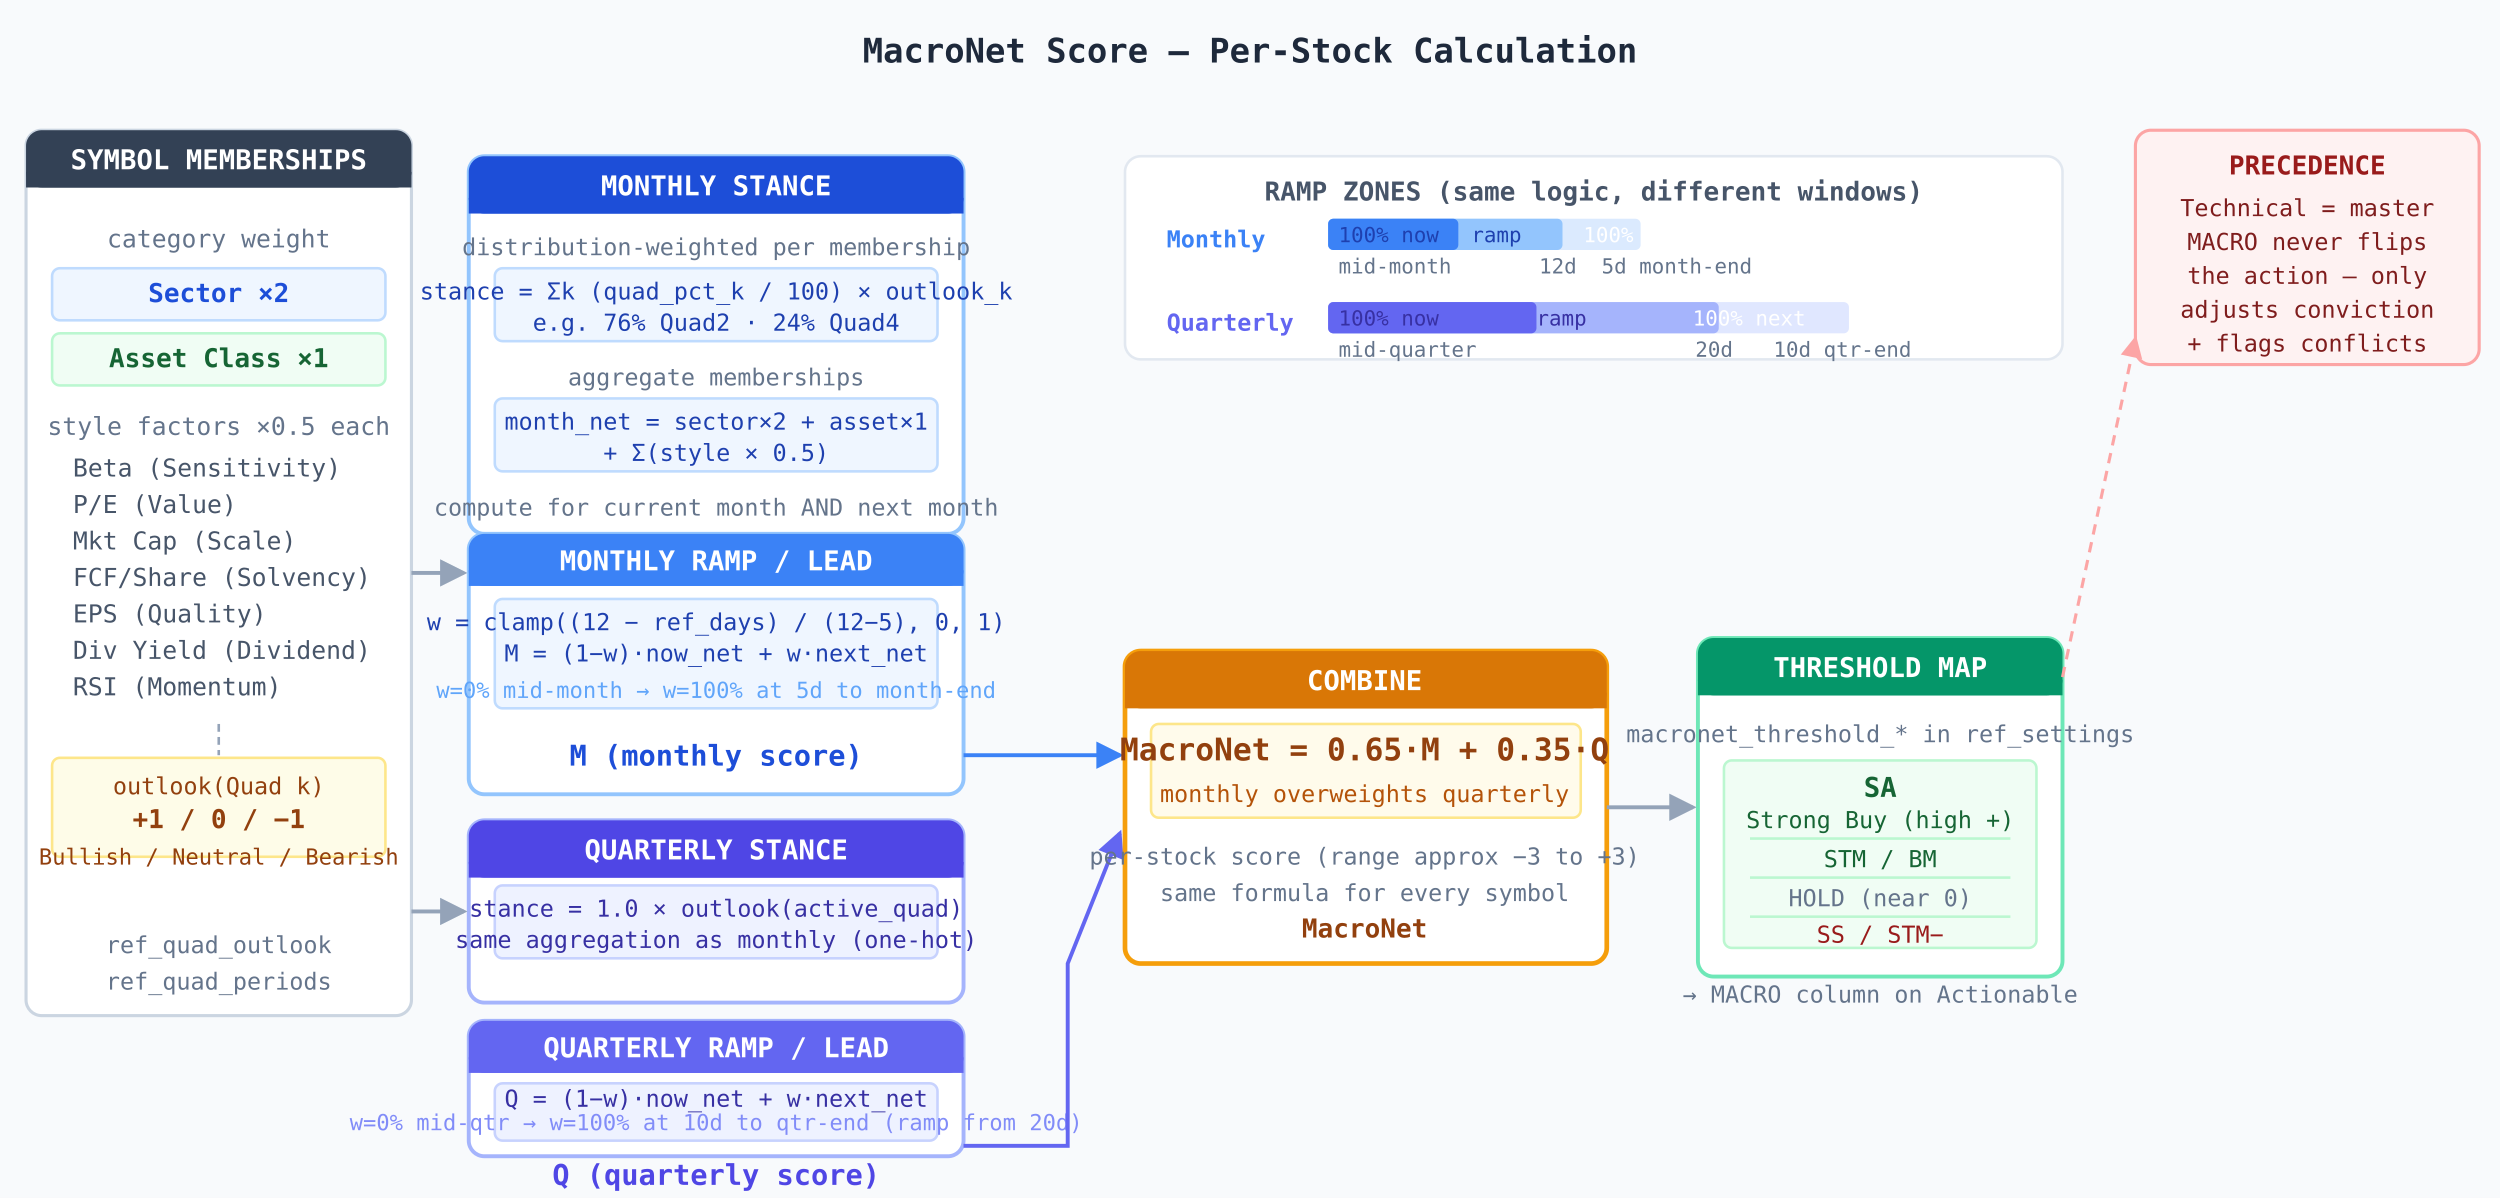
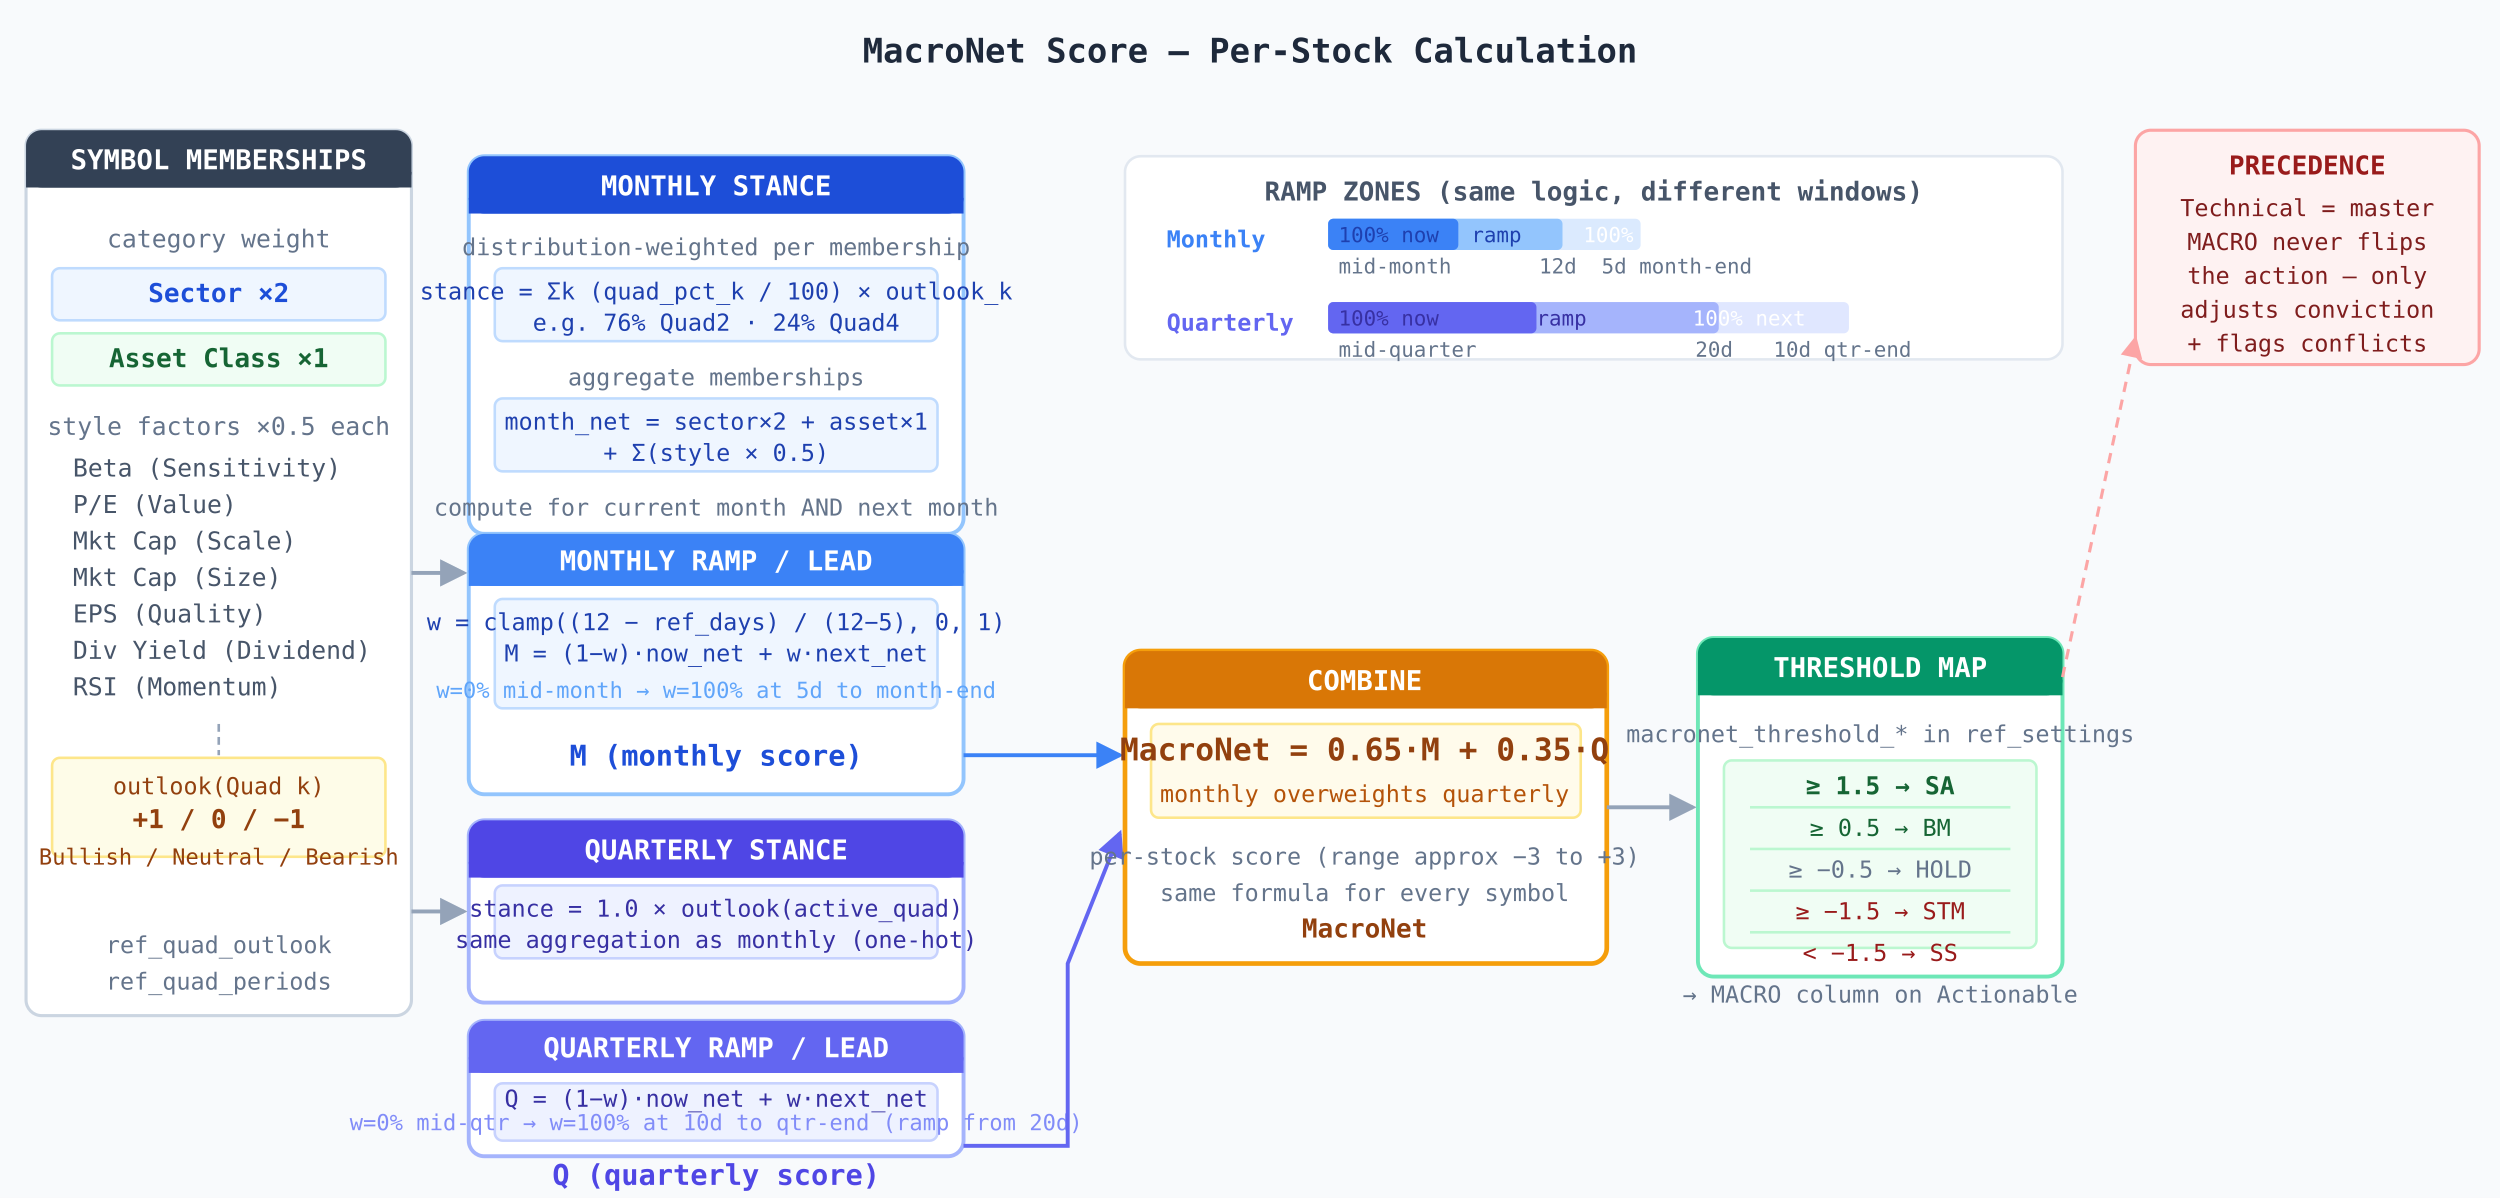
<svg xmlns="http://www.w3.org/2000/svg" viewBox="0 0 960 460" font-family="ui-monospace,monospace" font-size="11">
  <rect width="960" height="460" fill="#f8fafc" />
  <text x="480" y="24" text-anchor="middle" font-size="13" font-weight="700" fill="#1e293b">MacroNet Score — Per-Stock Calculation</text>
  <rect x="10" y="50" width="148" height="340" rx="6" fill="#fff" stroke="#cbd5e1" stroke-width="1.2" />
  <rect x="10" y="50" width="148" height="22" rx="6" fill="#334155" />
  <rect x="10" y="66" width="148" height="6" fill="#334155" />
  <text x="84" y="65" text-anchor="middle" fill="#fff" font-weight="700" font-size="10.5">SYMBOL MEMBERSHIPS</text>
  <text x="84" y="95" text-anchor="middle" fill="#64748b" font-size="9.5">category weight</text>
  <rect x="20" y="103" width="128" height="20" rx="3" fill="#eff6ff" stroke="#bfdbfe" stroke-width="1" />
  <text x="84" y="116" text-anchor="middle" fill="#1d4ed8" font-weight="600" font-size="10">Sector  ×2</text>
  <rect x="20" y="128" width="128" height="20" rx="3" fill="#f0fdf4" stroke="#bbf7d0" stroke-width="1" />
  <text x="84" y="141" text-anchor="middle" fill="#166534" font-weight="600" font-size="10">Asset Class  ×1</text>
  <text x="84" y="167" text-anchor="middle" fill="#64748b" font-size="9.5">style factors  ×0.5 each</text>
  <text x="28" y="183" fill="#475569" font-size="9.5">Beta (Sensitivity)</text>
  <text x="28" y="197" fill="#475569" font-size="9.5">P/E (Value)</text>
  <text x="28" y="211" fill="#475569" font-size="9.5">Mkt Cap (Scale)</text>
-   <text x="28" y="225" fill="#475569" font-size="9.5">FCF/Share (Solvency)</text>
+   <text x="28" y="225" fill="#475569" font-size="9.5">Mkt Cap (Size)</text>
  <text x="28" y="239" fill="#475569" font-size="9.5">EPS (Quality)</text>
  <text x="28" y="253" fill="#475569" font-size="9.5">Div Yield (Dividend)</text>
  <text x="28" y="267" fill="#475569" font-size="9.5">RSI (Momentum)</text>
  <line x1="84" y1="278" x2="84" y2="290" stroke="#94a3b8" stroke-width="1" stroke-dasharray="3,2" />
  <rect x="20" y="291" width="128" height="38" rx="3" fill="#fefce8" stroke="#fde68a" stroke-width="1" />
  <text x="84" y="305" text-anchor="middle" fill="#92400e" font-size="9">outlook(Quad k)</text>
  <text x="84" y="318" text-anchor="middle" fill="#92400e" font-weight="700" font-size="10">+1 / 0 / −1</text>
  <text x="84" y="332" text-anchor="middle" fill="#92400e" font-size="8.5">Bullish / Neutral / Bearish</text>
  <text x="84" y="366" text-anchor="middle" fill="#64748b" font-size="9">ref_quad_outlook</text>
  <text x="84" y="380" text-anchor="middle" fill="#64748b" font-size="9">ref_quad_periods</text>
  <line x1="158" y1="220" x2="178" y2="220" stroke="#94a3b8" stroke-width="1.5" marker-end="url(#arr)" />
  <rect x="180" y="60" width="190" height="145" rx="6" fill="#fff" stroke="#93c5fd" stroke-width="1.5" />
  <rect x="180" y="60" width="190" height="22" rx="6" fill="#1d4ed8" />
  <rect x="180" y="76" width="190" height="6" fill="#1d4ed8" />
  <text x="275" y="75" text-anchor="middle" fill="#fff" font-weight="700" font-size="10.5">MONTHLY STANCE</text>
  <text x="275" y="98" text-anchor="middle" fill="#64748b" font-size="9">distribution-weighted per membership</text>
  <rect x="190" y="103" width="170" height="28" rx="3" fill="#eff6ff" stroke="#bfdbfe" />
  <text x="275" y="115" text-anchor="middle" fill="#1e40af" font-size="9">stance = Σk (quad_pct_k / 100) × outlook_k</text>
  <text x="275" y="127" text-anchor="middle" fill="#1e40af" font-size="9">e.g. 76% Quad2 · 24% Quad4</text>
  <text x="275" y="148" text-anchor="middle" fill="#64748b" font-size="9">aggregate memberships</text>
  <rect x="190" y="153" width="170" height="28" rx="3" fill="#eff6ff" stroke="#bfdbfe" />
  <text x="275" y="165" text-anchor="middle" fill="#1e40af" font-size="9">month_net = sector×2 + asset×1</text>
  <text x="275" y="177" text-anchor="middle" fill="#1e40af" font-size="9">+ Σ(style × 0.5)</text>
  <text x="275" y="198" text-anchor="middle" fill="#64748b" font-size="9">compute for current month AND next month</text>
  <rect x="180" y="205" width="190" height="100" rx="6" fill="#fff" stroke="#93c5fd" stroke-width="1.5" />
  <rect x="180" y="205" width="190" height="20" rx="6" fill="#3b82f6" />
  <rect x="180" y="219" width="190" height="6" fill="#3b82f6" />
  <text x="275" y="219" text-anchor="middle" fill="#fff" font-weight="700" font-size="10.5">MONTHLY RAMP / LEAD</text>
  <rect x="190" y="230" width="170" height="42" rx="3" fill="#eff6ff" stroke="#bfdbfe" />
  <text x="275" y="242" text-anchor="middle" fill="#1e40af" font-size="9">w = clamp((12 − ref_days) / (12−5), 0, 1)</text>
  <text x="275" y="254" text-anchor="middle" fill="#1e40af" font-size="9">M = (1−w)·now_net + w·next_net</text>
  <text x="275" y="268" text-anchor="middle" fill="#60a5fa" font-size="8.5">w=0% mid-month → w=100% at 5d to month-end</text>
  <text x="275" y="294" text-anchor="middle" fill="#1d4ed8" font-weight="700" font-size="11">M  (monthly score)</text>
  <rect x="180" y="315" width="190" height="70" rx="6" fill="#fff" stroke="#a5b4fc" stroke-width="1.5" />
  <rect x="180" y="315" width="190" height="22" rx="6" fill="#4f46e5" />
  <rect x="180" y="331" width="190" height="6" fill="#4f46e5" />
  <text x="275" y="330" text-anchor="middle" fill="#fff" font-weight="700" font-size="10.5">QUARTERLY STANCE</text>
  <rect x="190" y="340" width="170" height="28" rx="3" fill="#eef2ff" stroke="#c7d2fe" />
  <text x="275" y="352" text-anchor="middle" fill="#3730a3" font-size="9">stance = 1.0 × outlook(active_quad)</text>
  <text x="275" y="364" text-anchor="middle" fill="#3730a3" font-size="9">same aggregation as monthly  (one-hot)</text>
  <rect x="180" y="392" width="190" height="52" rx="6" fill="#fff" stroke="#a5b4fc" stroke-width="1.5" />
  <rect x="180" y="392" width="190" height="20" rx="6" fill="#6366f1" />
  <rect x="180" y="406" width="190" height="6" fill="#6366f1" />
  <text x="275" y="406" text-anchor="middle" fill="#fff" font-weight="700" font-size="10.5">QUARTERLY RAMP / LEAD</text>
  <rect x="190" y="416" width="170" height="22" rx="3" fill="#eef2ff" stroke="#c7d2fe" />
  <text x="275" y="425" text-anchor="middle" fill="#3730a3" font-size="9">Q = (1−w)·now_net + w·next_net</text>
  <text x="275" y="434" text-anchor="middle" fill="#818cf8" font-size="8.5">w=0% mid-qtr → w=100% at 10d to qtr-end (ramp from 20d)</text>
  <text x="275" y="455" text-anchor="middle" fill="#4f46e5" font-weight="700" font-size="11">Q  (quarterly score)</text>
  <line x1="370" y1="290" x2="430" y2="290" stroke="#3b82f6" stroke-width="1.5" marker-end="url(#arr-blue)" />
  <polyline points="370,440 410,440 410,370 430,320" fill="none" stroke="#6366f1" stroke-width="1.5" marker-end="url(#arr-indigo)" />
  <line x1="158" y1="350" x2="178" y2="350" stroke="#94a3b8" stroke-width="1.5" marker-end="url(#arr)" />
  <rect x="432" y="250" width="185" height="120" rx="6" fill="#fff" stroke="#f59e0b" stroke-width="1.8" />
  <rect x="432" y="250" width="185" height="22" rx="6" fill="#d97706" />
  <rect x="432" y="266" width="185" height="6" fill="#d97706" />
  <text x="524" y="265" text-anchor="middle" fill="#fff" font-weight="700" font-size="10.5">COMBINE</text>
  <rect x="442" y="278" width="165" height="36" rx="3" fill="#fffbeb" stroke="#fde68a" />
  <text x="524" y="292" text-anchor="middle" fill="#92400e" font-weight="700" font-size="12">MacroNet = 0.65·M + 0.35·Q</text>
  <text x="524" y="308" text-anchor="middle" fill="#b45309" font-size="9">monthly overweights quarterly</text>
  <text x="524" y="332" text-anchor="middle" fill="#64748b" font-size="9">per-stock score  (range approx −3 to +3)</text>
  <text x="524" y="346" text-anchor="middle" fill="#64748b" font-size="9">same formula for every symbol</text>
  <text x="524" y="360" text-anchor="middle" fill="#92400e" font-weight="600" font-size="10">MacroNet</text>
  <line x1="617" y1="310" x2="650" y2="310" stroke="#94a3b8" stroke-width="1.5" marker-end="url(#arr)" />
  <rect x="652" y="245" width="140" height="130" rx="6" fill="#fff" stroke="#6ee7b7" stroke-width="1.5" />
  <rect x="652" y="245" width="140" height="22" rx="6" fill="#059669" />
  <rect x="652" y="261" width="140" height="6" fill="#059669" />
  <text x="722" y="260" text-anchor="middle" fill="#fff" font-weight="700" font-size="10.5">THRESHOLD MAP</text>
  <text x="722" y="285" text-anchor="middle" fill="#64748b" font-size="9">macronet_threshold_* in ref_settings</text>
  <rect x="662" y="292" width="120" height="72" rx="3" fill="#f0fdf4" stroke="#bbf7d0" />
-   <text x="722" y="306" text-anchor="middle" fill="#166534" font-weight="700" font-size="10.5">SA</text>
-   <text x="722" y="318" text-anchor="middle" fill="#166534" font-size="9">Strong Buy  (high +)</text>
-   <line x1="672" y1="322" x2="772" y2="322" stroke="#bbf7d0" />
-   <text x="722" y="333" text-anchor="middle" fill="#166534" font-size="9">STM  /  BM</text>
-   <line x1="672" y1="337" x2="772" y2="337" stroke="#bbf7d0" />
-   <text x="722" y="348" text-anchor="middle" fill="#64748b" font-size="9">HOLD  (near 0)</text>
-   <line x1="672" y1="352" x2="772" y2="352" stroke="#bbf7d0" />
-   <text x="722" y="362" text-anchor="middle" fill="#991b1b" font-size="9">SS  /  STM−</text>
+   <text x="722" y="305" text-anchor="middle" fill="#166534" font-weight="700" font-size="9.5">≥ 1.5  →  SA</text>
+   <line x1="672" y1="310" x2="772" y2="310" stroke="#bbf7d0" />
+   <text x="722" y="321" text-anchor="middle" fill="#166534" font-size="9">≥ 0.5  →  BM</text>
+   <line x1="672" y1="326" x2="772" y2="326" stroke="#bbf7d0" />
+   <text x="722" y="337" text-anchor="middle" fill="#64748b" font-size="9">≥ −0.5  →  HOLD</text>
+   <line x1="672" y1="342" x2="772" y2="342" stroke="#bbf7d0" />
+   <text x="722" y="353" text-anchor="middle" fill="#991b1b" font-size="9">≥ −1.5  →  STM</text>
+   <line x1="672" y1="358" x2="772" y2="358" stroke="#bbf7d0" />
+   <text x="722" y="369" text-anchor="middle" fill="#991b1b" font-size="9">&lt; −1.5  →  SS</text>
  <text x="722" y="385" text-anchor="middle" fill="#64748b" font-size="9">→ MACRO column on Actionable</text>
  <rect x="820" y="50" width="132" height="90" rx="6" fill="#fef2f2" stroke="#fca5a5" stroke-width="1.2" />
  <text x="886" y="67" text-anchor="middle" fill="#991b1b" font-weight="700" font-size="10">PRECEDENCE</text>
  <text x="886" y="83" text-anchor="middle" fill="#7f1d1d" font-size="9">Technical = master</text>
  <text x="886" y="96" text-anchor="middle" fill="#7f1d1d" font-size="9">MACRO never flips</text>
  <text x="886" y="109" text-anchor="middle" fill="#7f1d1d" font-size="9">the action — only</text>
  <text x="886" y="122" text-anchor="middle" fill="#7f1d1d" font-size="9">adjusts conviction</text>
  <text x="886" y="135" text-anchor="middle" fill="#7f1d1d" font-size="9">+ flags conflicts</text>
  <line x1="792" y1="260" x2="820" y2="130" stroke="#fca5a5" stroke-width="1.2" stroke-dasharray="4,3" marker-end="url(#arr-red)" />
  <rect x="432" y="60" width="360" height="78" rx="6" fill="#fff" stroke="#e2e8f0" stroke-width="1" />
  <text x="612" y="77" text-anchor="middle" fill="#475569" font-weight="700" font-size="10">RAMP ZONES  (same logic, different windows)</text>
  <text x="448" y="95" fill="#3b82f6" font-size="9" font-weight="600">Monthly</text>
  <rect x="510" y="84" width="120" height="12" rx="2" fill="#dbeafe" />
  <rect x="510" y="84" width="90" height="12" rx="2" fill="#93c5fd" />
  <rect x="510" y="84" width="50" height="12" rx="2" fill="#3b82f6" />
  <text x="514" y="93" fill="#1e40af" font-size="8">100% now</text>
  <text x="565" y="93" fill="#1e40af" font-size="8">ramp</text>
  <text x="608" y="93" fill="#fff" font-size="8">100% next</text>
  <text x="514" y="105" fill="#64748b" font-size="8">mid-month</text>
  <text x="591" y="105" fill="#64748b" font-size="8">12d</text>
  <text x="615" y="105" fill="#64748b" font-size="8">5d  month-end</text>
  <text x="448" y="127" fill="#6366f1" font-size="9" font-weight="600">Quarterly</text>
  <rect x="510" y="116" width="200" height="12" rx="2" fill="#e0e7ff" />
  <rect x="510" y="116" width="150" height="12" rx="2" fill="#a5b4fc" />
  <rect x="510" y="116" width="80" height="12" rx="2" fill="#6366f1" />
  <text x="514" y="125" fill="#3730a3" font-size="8">100% now</text>
  <text x="590" y="125" fill="#3730a3" font-size="8">ramp</text>
  <text x="650" y="125" fill="#fff" font-size="8">100% next</text>
  <text x="514" y="137" fill="#64748b" font-size="8">mid-quarter</text>
  <text x="651" y="137" fill="#64748b" font-size="8">20d</text>
  <text x="681" y="137" fill="#64748b" font-size="8">10d  qtr-end</text>
  <defs>
    <marker id="arr" markerWidth="7" markerHeight="7" refX="6" refY="3.5" orient="auto">
      <path d="M0,0 L7,3.5 L0,7 Z" fill="#94a3b8" />
    </marker>
    <marker id="arr-blue" markerWidth="7" markerHeight="7" refX="6" refY="3.5" orient="auto">
      <path d="M0,0 L7,3.5 L0,7 Z" fill="#3b82f6" />
    </marker>
    <marker id="arr-indigo" markerWidth="7" markerHeight="7" refX="6" refY="3.5" orient="auto">
      <path d="M0,0 L7,3.5 L0,7 Z" fill="#6366f1" />
    </marker>
    <marker id="arr-red" markerWidth="7" markerHeight="7" refX="6" refY="3.5" orient="auto">
      <path d="M0,0 L7,3.5 L0,7 Z" fill="#fca5a5" />
    </marker>
  </defs>
</svg>
